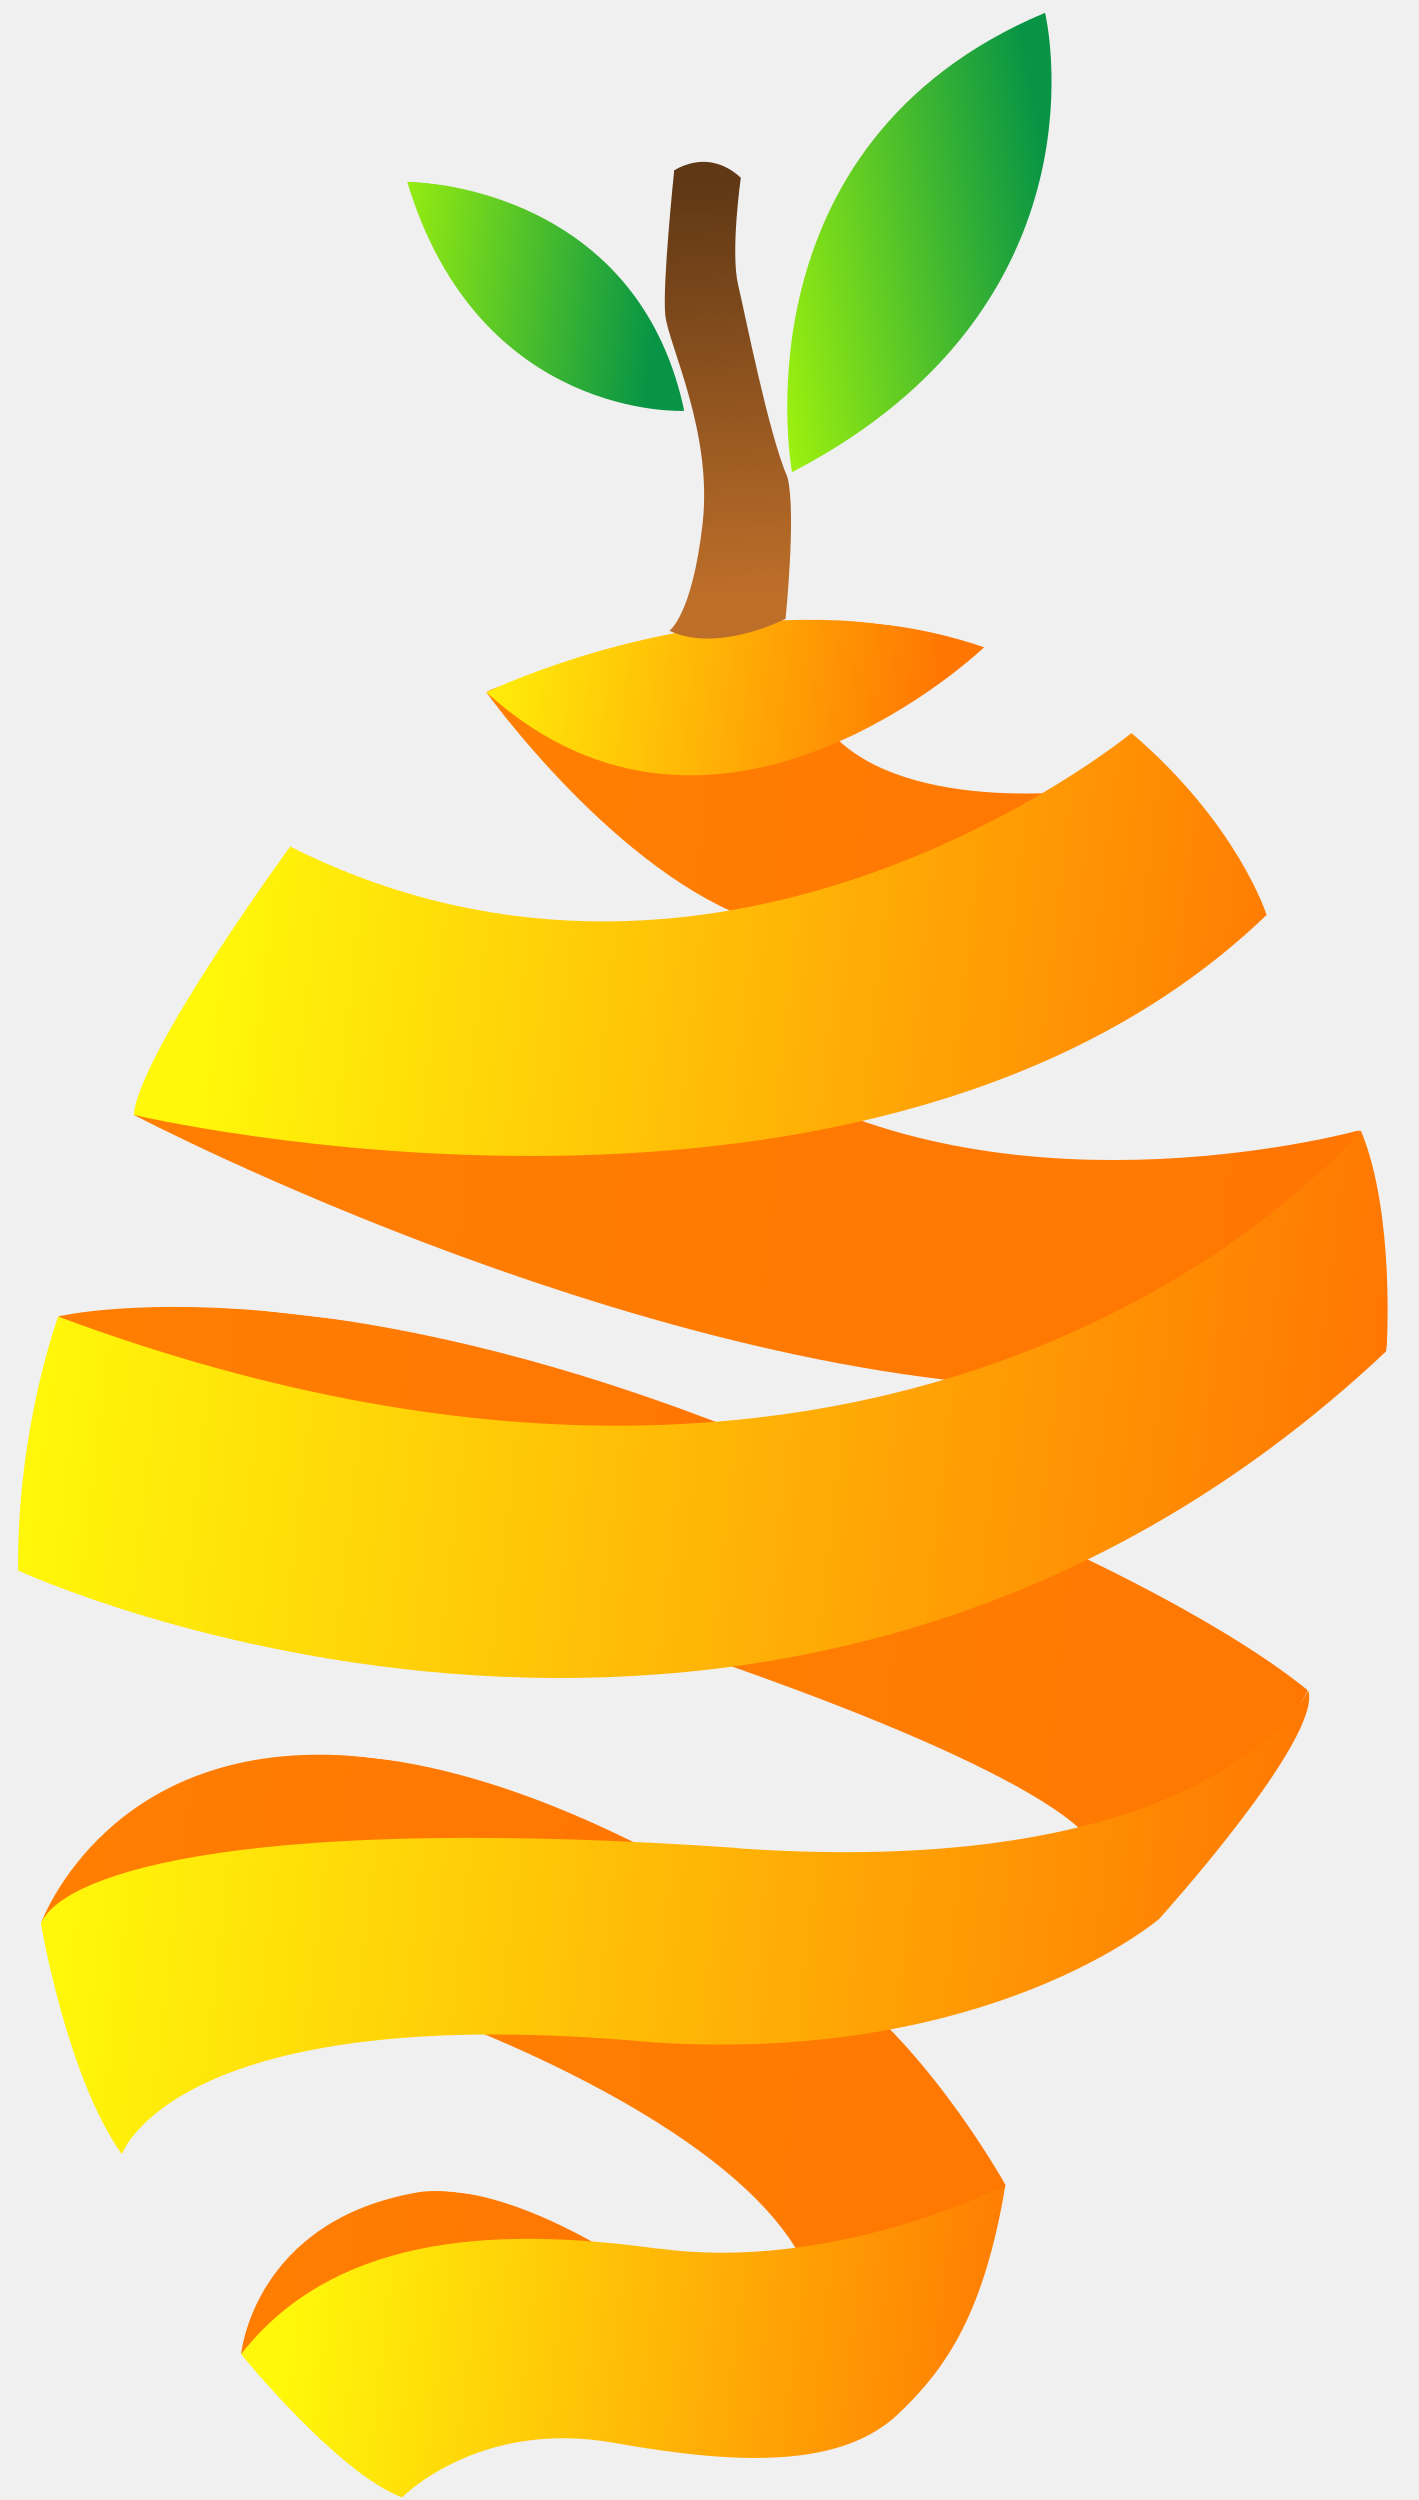
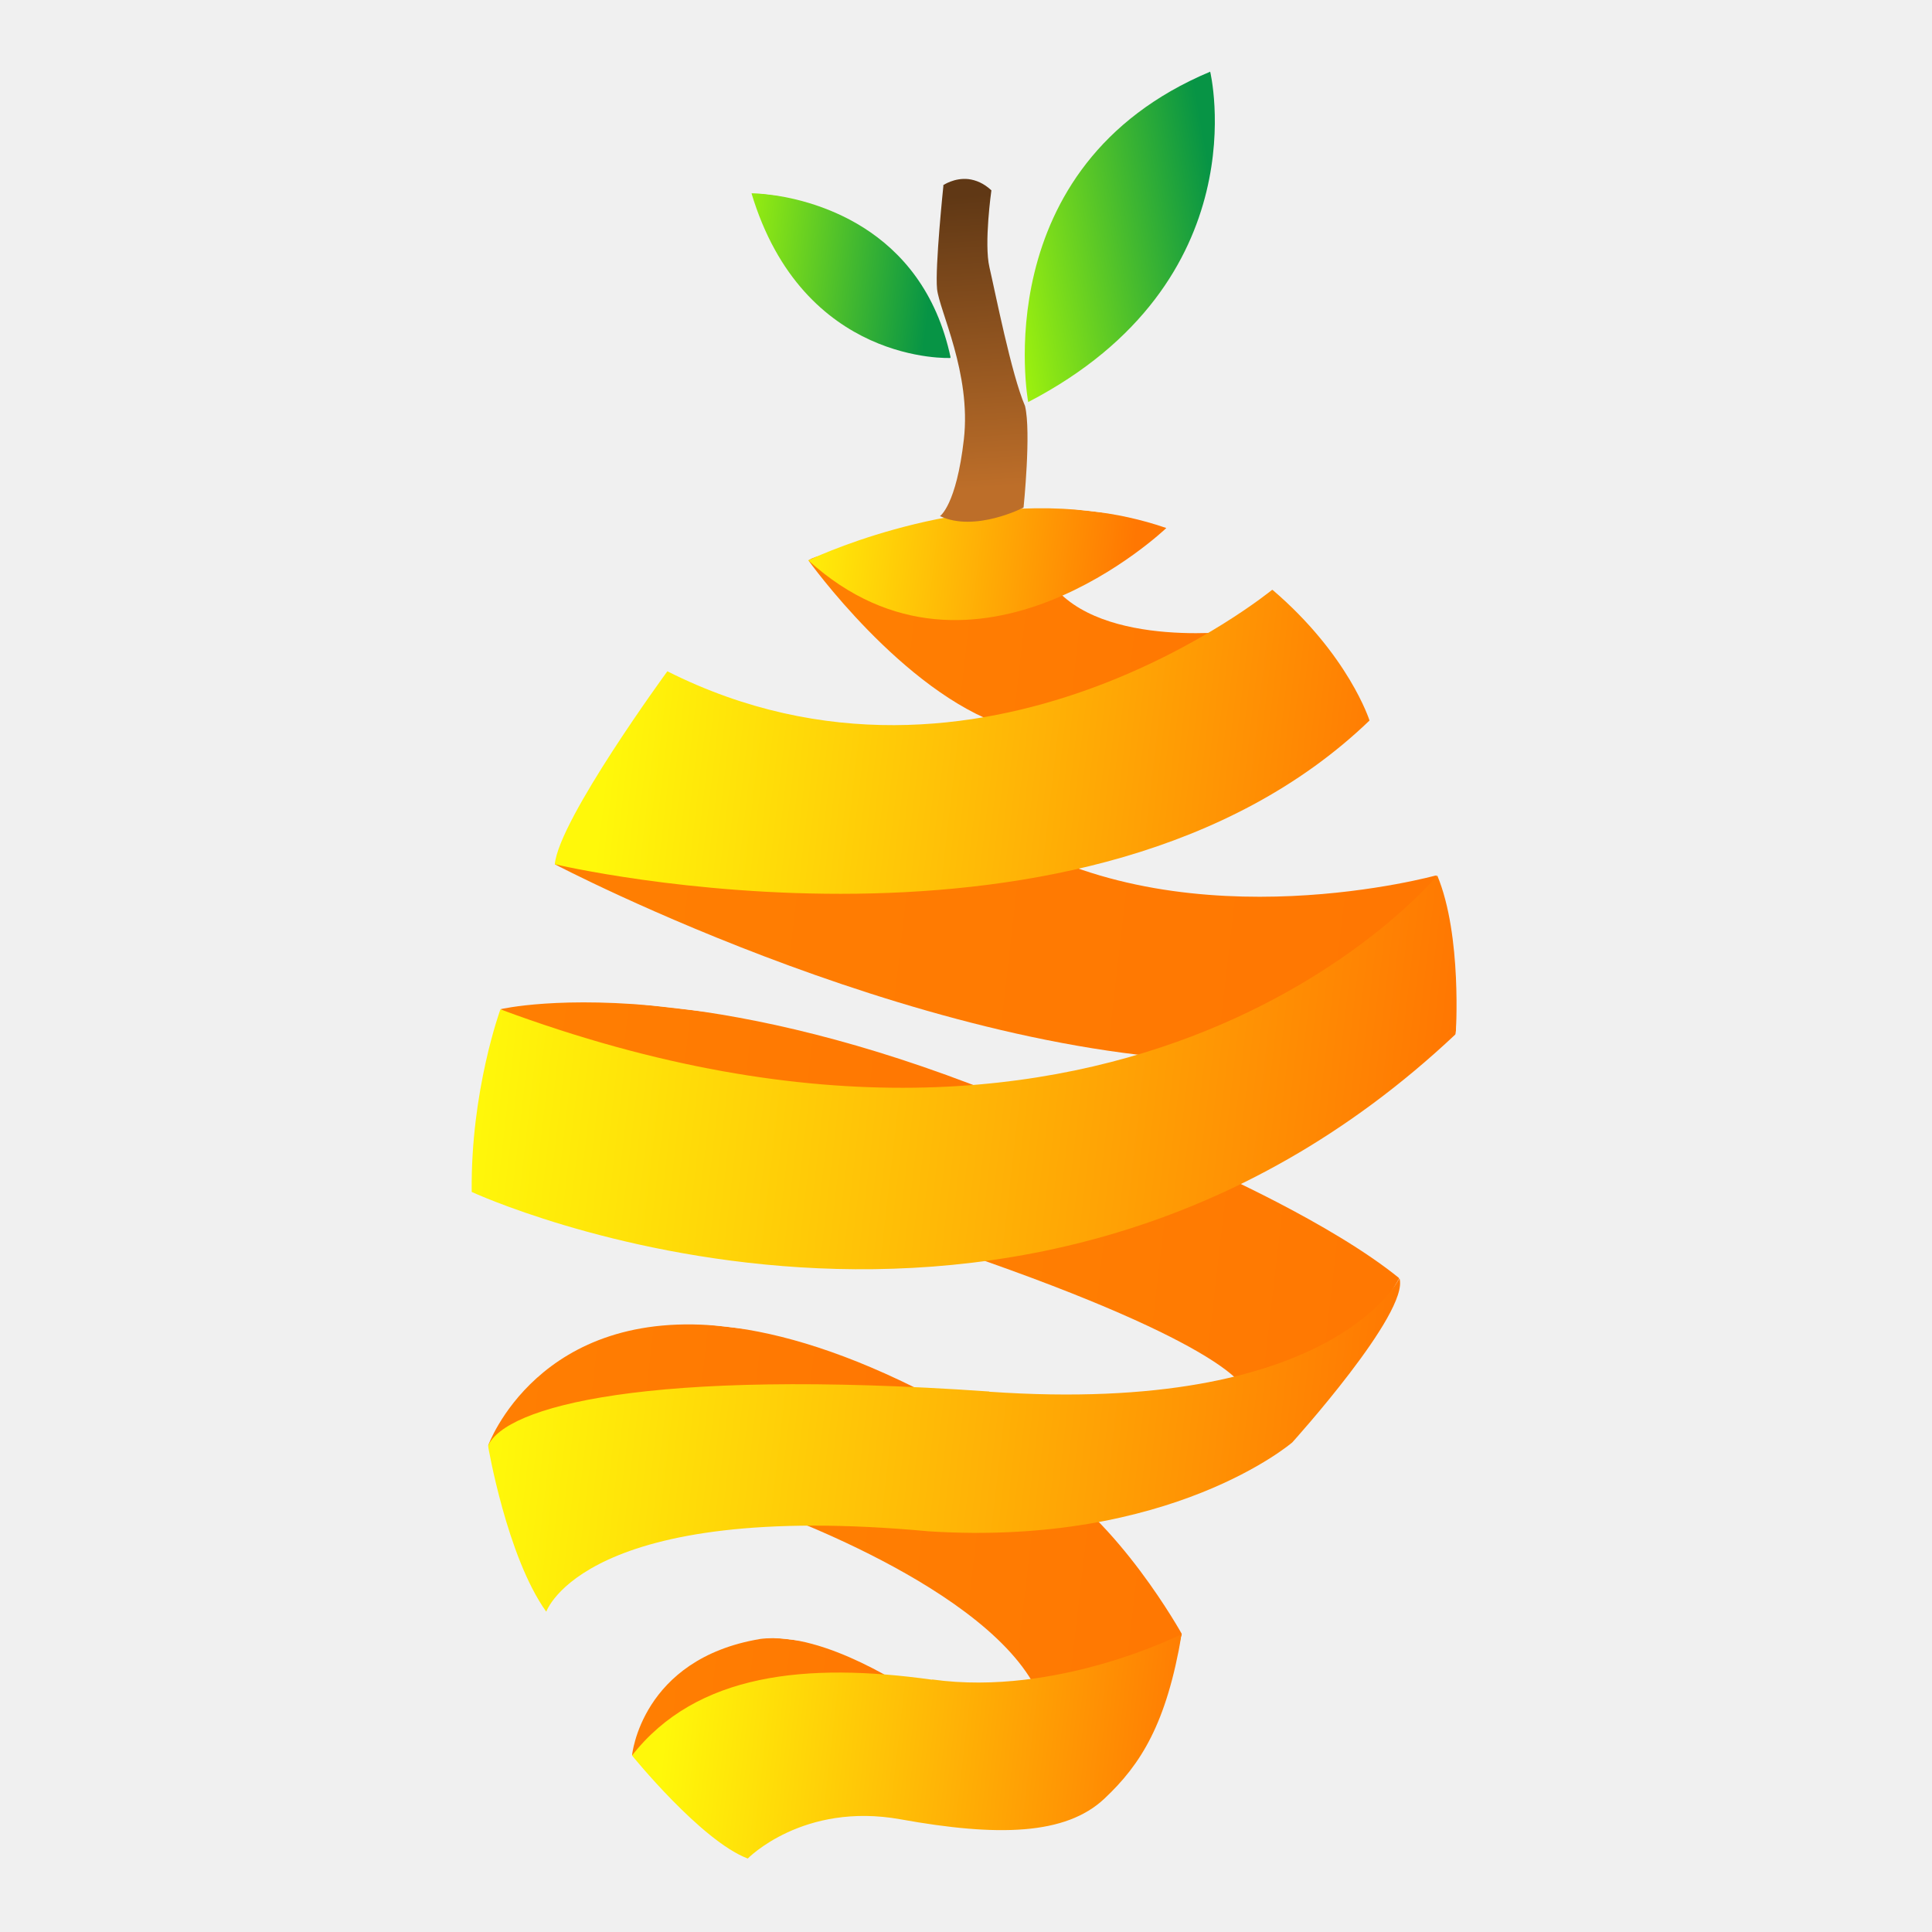
- <svg xmlns="http://www.w3.org/2000/svg" width="21" height="37" viewBox="0 0 21 37" fill="none">
-   <mask id="mask0_1153_408" style="mask-type:luminance" maskUnits="userSpaceOnUse" x="7" y="10" width="10" height="4">
-     <path d="M7.199 10.247C7.199 10.247 9.134 12.955 11.24 13.652C11.24 13.652 15.251 12.99 16.159 11.686C16.159 11.686 13.216 12.102 12.188 10.709C12.188 10.709 10.578 10.332 9.164 10.167C8.302 10.067 7.515 10.047 7.204 10.242" fill="white" />
+ <svg xmlns="http://www.w3.org/2000/svg" width="512" height="512" viewBox="0 0 512 512" fill="none">
+   <mask id="mask0_12_79" style="mask-type:luminance" maskUnits="userSpaceOnUse" x="214" y="146" width="116" height="47">
+     <path d="M214.241 148.519C214.241 148.519 239.164 183.385 266.282 192.36C266.282 192.36 317.935 183.837 329.621 167.05C329.621 167.05 291.721 172.409 278.485 154.46C278.485 154.46 257.759 149.617 239.551 147.486C228.446 146.195 218.309 145.937 214.306 148.455" fill="white" />
  </mask>
-   <g mask="url(#mask0_1153_408)">
-     <path d="M7.233 9.951L6.866 13.149L15.867 14.184L16.235 10.986L7.233 9.951Z" fill="url(#paint0_linear_1153_408)" />
+   <g mask="url(#mask0_12_79)">
+     <path d="M214.687 144.702L209.951 185.882L325.859 199.211L330.595 158.031L214.687 144.702Z" fill="url(#paint0_linear_12_79)" />
  </g>
-   <mask id="mask1_1153_408" style="mask-type:luminance" maskUnits="userSpaceOnUse" x="1" y="15" width="20" height="6">
-     <path d="M11.365 15.958C11.365 15.958 2.22 15.848 1.979 16.5C1.979 16.5 10.007 20.712 16.46 20.546C16.46 20.546 19.944 17.422 20.13 16.725C20.13 16.725 15.116 18.124 11.36 15.953" fill="white" />
+   <mask id="mask1_12_79" style="mask-type:luminance" maskUnits="userSpaceOnUse" x="147" y="221" width="234" height="61">
+     <path d="M267.896 222.063C267.896 222.063 150.127 220.642 147.027 229.036C147.027 229.036 250.398 283.272 333.495 281.141C333.495 281.141 378.369 240.916 380.758 231.941C380.758 231.941 316.192 249.956 267.831 221.998" fill="white" />
  </mask>
-   <g mask="url(#mask1_1153_408)">
-     <path d="M2.193 14.671L1.609 19.752L19.551 21.816L20.136 16.735L2.193 14.671Z" fill="url(#paint1_linear_1153_408)" />
+   <g mask="url(#mask1_12_79)">
+     <path d="M149.788 205.493L142.264 270.92L373.31 297.489L380.834 232.063L149.788 205.493Z" fill="url(#paint1_linear_12_79)" />
  </g>
-   <mask id="mask2_1153_408" style="mask-type:luminance" maskUnits="userSpaceOnUse" x="0" y="19" width="12" height="3">
-     <path d="M0.861 19.483C4.687 21.739 11.039 21.218 11.039 21.218C8.312 20.13 6.09 19.649 4.421 19.453C2.099 19.187 0.861 19.483 0.861 19.483Z" fill="white" />
+   <mask id="mask2_12_79" style="mask-type:luminance" maskUnits="userSpaceOnUse" x="132" y="265" width="132" height="26">
+     <path d="M132.628 267.452C181.893 296.507 263.698 289.792 263.698 289.792C228.574 275.781 199.971 269.583 178.471 267.065C148.576 263.643 132.628 267.452 132.628 267.452Z" fill="white" />
  </mask>
-   <g mask="url(#mask2_1153_408)">
-     <path d="M0.908 19.055L0.652 21.281L10.894 22.459L11.15 20.232L0.908 19.055Z" fill="url(#paint2_linear_1153_408)" />
+   <g mask="url(#mask2_12_79)">
+     <path d="M133.244 261.934L129.947 290.607L261.826 305.772L265.124 277.1L133.244 261.934Z" fill="url(#paint2_linear_12_79)" />
  </g>
-   <mask id="mask3_1153_408" style="mask-type:luminance" maskUnits="userSpaceOnUse" x="9" y="22" width="11" height="6">
-     <path d="M9.836 24.322C15.727 26.297 16.119 27.23 16.119 27.23C18.134 27.355 19.358 25.019 19.358 25.019C17.954 23.875 15.402 22.757 15.402 22.757L9.836 24.322Z" fill="white" />
+   <mask id="mask3_12_79" style="mask-type:luminance" maskUnits="userSpaceOnUse" x="248" y="309" width="123" height="59">
+     <path d="M248.202 329.759C324.068 355.198 329.104 367.207 329.104 367.207C355.06 368.821 370.814 338.734 370.814 338.734C352.735 324.012 319.871 309.614 319.871 309.614L248.202 329.759Z" fill="white" />
  </mask>
-   <g mask="url(#mask3_1153_408)">
-     <path d="M10.084 22.148L9.585 26.482L19.06 27.571L19.558 23.238L10.084 22.148Z" fill="url(#paint3_linear_1153_408)" />
+   <g mask="url(#mask3_12_79)">
+     <path d="M251.392 301.768L244.975 357.573L366.976 371.603L373.394 315.798L251.392 301.768Z" fill="url(#paint3_linear_12_79)" />
  </g>
-   <mask id="mask4_1153_408" style="mask-type:luminance" maskUnits="userSpaceOnUse" x="0" y="25" width="10" height="4">
-     <path d="M0.605 28.468C1.538 28.057 9.676 27.415 9.676 27.415C8.016 26.558 6.642 26.147 5.514 26.016C1.638 25.57 0.605 28.468 0.605 28.468Z" fill="white" />
+   <mask id="mask4_12_79" style="mask-type:luminance" maskUnits="userSpaceOnUse" x="129" y="350" width="118" height="34">
+     <path d="M129.335 383.155C141.345 377.861 246.136 369.596 246.136 369.596C224.765 358.555 207.074 353.261 192.546 351.582C142.636 345.836 129.335 383.155 129.335 383.155Z" fill="white" />
  </mask>
-   <g mask="url(#mask4_1153_408)">
-     <path d="M0.948 25.494L0.605 28.473L9.437 29.488L9.779 26.509L0.948 25.494Z" fill="url(#paint4_linear_1153_408)" />
+   <g mask="url(#mask4_12_79)">
+     <path d="M133.743 344.852L129.332 383.21L243.059 396.288L247.47 357.93L133.743 344.852Z" fill="url(#paint4_linear_12_79)" />
  </g>
-   <mask id="mask5_1153_408" style="mask-type:luminance" maskUnits="userSpaceOnUse" x="6" y="29" width="9" height="5">
-     <path d="M6.151 29.712C6.151 29.712 11.02 31.371 11.967 33.643C11.967 33.643 14.685 33.111 14.885 32.344C14.885 32.344 13.577 29.977 11.957 29.055C11.957 29.055 6.261 29.135 6.156 29.707" fill="white" />
+   <mask id="mask5_12_79" style="mask-type:luminance" maskUnits="userSpaceOnUse" x="200" y="390" width="114" height="60">
+     <path d="M200.746 399.168C200.746 399.168 263.44 420.539 275.643 449.788C275.643 449.788 310.638 442.944 313.221 433.065C313.221 433.065 296.369 402.589 275.514 390.709C275.514 390.709 202.167 391.742 200.811 399.103" fill="white" />
  </mask>
-   <g mask="url(#mask5_1153_408)">
-     <path d="M6.302 28.413L5.782 32.936L14.698 33.961L15.218 29.438L6.302 28.413Z" fill="url(#paint5_linear_1153_408)" />
+   <g mask="url(#mask5_12_79)">
+     <path d="M202.687 382.444L195.99 440.687L310.807 453.89L317.505 395.648L202.687 382.444Z" fill="url(#paint5_linear_12_79)" />
  </g>
-   <mask id="mask6_1153_408" style="mask-type:luminance" maskUnits="userSpaceOnUse" x="3" y="32" width="7" height="3">
-     <path d="M6.201 32.444C3.754 32.856 3.568 34.841 3.568 34.841C5.248 34.149 9.68 33.753 9.68 33.753C9.68 33.753 8.111 32.6 6.762 32.444C6.567 32.424 6.376 32.419 6.196 32.444" fill="white" />
+   <mask id="mask6_12_79" style="mask-type:luminance" maskUnits="userSpaceOnUse" x="167" y="434" width="80" height="32">
+     <path d="M201.391 434.357C169.883 439.651 167.494 465.219 167.494 465.219C189.123 456.309 246.2 451.209 246.2 451.209C246.2 451.209 225.991 436.358 208.623 434.357C206.104 434.098 203.651 434.034 201.327 434.357" fill="white" />
  </mask>
-   <g mask="url(#mask6_1153_408)">
-     <path d="M3.837 32.111L3.523 34.841L9.476 35.526L9.79 32.796L3.837 32.111Z" fill="url(#paint6_linear_1153_408)" />
+   <g mask="url(#mask6_12_79)">
+     <path d="M170.956 430.067L166.914 465.218L243.565 474.032L247.608 438.882L170.956 430.067Z" fill="url(#paint6_linear_12_79)" />
  </g>
-   <mask id="mask7_1153_408" style="mask-type:luminance" maskUnits="userSpaceOnUse" x="7" y="9" width="8" height="3">
-     <path d="M7.199 10.247C10.623 13.356 14.565 9.58 14.565 9.58C14.043 9.4 13.517 9.29 12.99 9.229C9.992 8.883 7.194 10.247 7.194 10.247" fill="white" />
+   <mask id="mask7_12_79" style="mask-type:luminance" maskUnits="userSpaceOnUse" x="214" y="134" width="96" height="31">
+     <path d="M214.241 148.521C258.34 188.552 309.089 139.933 309.089 139.933C302.374 137.609 295.595 136.188 288.815 135.414C250.204 130.959 214.176 148.521 214.176 148.521" fill="white" />
  </mask>
-   <g mask="url(#mask7_1153_408)">
-     <path d="M7.386 8.586L6.887 12.925L14.085 13.753L14.584 9.414L7.386 8.586Z" fill="url(#paint7_linear_1153_408)" />
+   <g mask="url(#mask7_12_79)">
+     <path d="M216.656 127.133L210.231 183.002L302.919 193.661L309.343 137.792L216.656 127.133Z" fill="url(#paint7_linear_12_79)" />
  </g>
-   <mask id="mask8_1153_408" style="mask-type:luminance" maskUnits="userSpaceOnUse" x="1" y="10" width="18" height="8">
-     <path d="M4.295 12.529C4.295 12.529 2.064 15.577 1.979 16.5C1.979 16.5 12.965 19.102 18.746 13.541C18.746 13.541 18.32 12.193 16.745 10.849C16.745 10.849 10.754 15.778 4.295 12.529Z" fill="white" />
+   <mask id="mask8_12_79" style="mask-type:luminance" maskUnits="userSpaceOnUse" x="147" y="156" width="216" height="81">
+     <path d="M176.857 177.899C176.857 177.899 148.125 217.156 147.027 229.036C147.027 229.036 288.493 262.546 362.938 190.942C362.938 190.942 357.45 173.573 337.176 156.269C337.176 156.269 260.019 219.738 176.857 177.899Z" fill="white" />
  </mask>
-   <g mask="url(#mask8_1153_408)">
-     <path d="M2.798 9.248L1.812 17.826L18.051 19.693L19.037 11.115L2.798 9.248Z" fill="url(#paint8_linear_1153_408)" />
+   <g mask="url(#mask8_12_79)">
+     <path d="M157.576 135.652L144.874 246.107L353.983 270.154L366.685 159.699L157.576 135.652Z" fill="url(#paint8_linear_12_79)" />
  </g>
-   <mask id="mask9_1153_408" style="mask-type:luminance" maskUnits="userSpaceOnUse" x="0" y="16" width="21" height="9">
-     <path d="M0.861 19.483C0.861 19.483 0.244 21.163 0.269 23.244C0.269 23.244 11.536 28.463 20.521 19.994C20.521 19.994 20.656 17.969 20.14 16.73C20.14 16.73 13.893 24.327 0.866 19.488" fill="white" />
+   <mask id="mask9_12_79" style="mask-type:luminance" maskUnits="userSpaceOnUse" x="125" y="232" width="261" height="105">
+     <path d="M132.628 267.453C132.628 267.453 124.687 289.082 125.01 315.877C125.01 315.877 270.091 383.091 385.794 274.038C385.794 274.038 387.537 247.954 380.887 232.006C380.887 232.006 300.437 329.824 132.693 267.517" fill="white" />
  </mask>
-   <g mask="url(#mask9_1153_408)">
-     <path d="M1.008 14.528L-0.437 27.086L19.439 29.372L20.883 16.814L1.008 14.528Z" fill="url(#paint9_linear_1153_408)" />
+   <g mask="url(#mask9_12_79)">
+     <path d="M134.516 203.649L115.921 365.356L371.854 394.787L390.45 233.081L134.516 203.649Z" fill="url(#paint9_linear_12_79)" />
  </g>
-   <mask id="mask10_1153_408" style="mask-type:luminance" maskUnits="userSpaceOnUse" x="0" y="25" width="20" height="7">
-     <path d="M10.914 27.35C3.84 26.859 0.956 27.666 0.605 28.468C0.605 28.468 0.992 30.75 1.804 31.883C1.804 31.883 2.586 29.571 9.681 30.228C14.67 30.544 17.157 28.398 17.157 28.398C17.157 28.398 19.574 25.726 19.363 25.019C19.363 25.019 17.999 27.846 10.924 27.355" fill="white" />
+   <mask id="mask10_12_79" style="mask-type:luminance" maskUnits="userSpaceOnUse" x="129" y="338" width="243" height="90">
+     <path d="M262.084 368.757C170.981 362.43 133.855 372.825 129.335 383.156C129.335 383.156 134.307 412.533 144.767 427.125C144.767 427.125 154.839 397.36 246.201 405.819C310.445 409.886 342.47 382.252 342.47 382.252C342.47 382.252 373.591 347.838 370.879 338.734C370.879 338.734 353.317 375.149 262.213 368.822" fill="white" />
  </mask>
-   <g mask="url(#mask10_1153_408)">
-     <path d="M1.242 22.939L0.233 31.706L18.634 33.822L19.642 25.055L1.242 22.939Z" fill="url(#paint10_linear_1153_408)" />
+   <g mask="url(#mask10_12_79)">
+     <path d="M137.525 311.952L124.542 424.845L361.49 452.093L374.472 339.2L137.525 311.952Z" fill="url(#paint10_linear_12_79)" />
  </g>
-   <mask id="mask11_1153_408" style="mask-type:luminance" maskUnits="userSpaceOnUse" x="3" y="32" width="12" height="5">
-     <path d="M9.746 33.282C7.158 32.921 4.897 33.146 3.568 34.841C3.568 34.841 4.987 36.596 5.95 36.962C5.95 36.962 7.088 35.794 9.094 36.155C11.094 36.516 12.493 36.481 13.291 35.729C14.038 35.027 14.569 34.189 14.88 32.344C14.88 32.344 12.333 33.638 9.746 33.277" fill="white" />
+   <mask id="mask11_12_79" style="mask-type:luminance" maskUnits="userSpaceOnUse" x="167" y="433" width="147" height="60">
+     <path d="M247.04 445.14C213.723 440.491 184.604 443.397 167.494 465.22C167.494 465.22 185.766 487.819 198.163 492.532C198.163 492.532 212.819 477.488 238.646 482.137C264.408 486.785 282.422 486.334 292.688 476.649C302.309 467.609 309.153 456.827 313.156 433.066C313.156 433.066 280.356 449.724 247.04 445.076" fill="white" />
  </mask>
-   <g mask="url(#mask11_1153_408)">
-     <path d="M3.997 31.101L3.357 36.67L14.236 37.921L14.876 32.352L3.997 31.101Z" fill="url(#paint11_linear_1153_408)" />
+   <g mask="url(#mask11_12_79)">
+     <path d="M173.021 417.052L164.774 488.765L304.864 504.875L313.111 433.162L173.021 417.052Z" fill="url(#paint11_linear_12_79)" />
  </g>
-   <mask id="mask12_1153_408" style="mask-type:luminance" maskUnits="userSpaceOnUse" x="9" y="2" width="3" height="8">
-     <path d="M9.977 2.536C9.977 2.536 9.801 4.215 9.846 4.662C9.891 5.103 10.553 6.396 10.398 7.755C10.242 9.114 9.906 9.335 9.906 9.335C10.629 9.676 11.626 9.159 11.626 9.159C11.626 9.159 11.787 7.605 11.656 7.068C11.376 6.422 11.04 4.707 10.924 4.215C10.809 3.724 10.964 2.631 10.964 2.631C10.804 2.481 10.643 2.42 10.498 2.4C10.202 2.365 9.972 2.526 9.972 2.526" fill="white" />
+   <mask id="mask12_12_79" style="mask-type:luminance" maskUnits="userSpaceOnUse" x="248" y="47" width="25" height="92">
+     <path d="M250.011 49.217C250.011 49.217 247.751 70.847 248.332 76.593C248.913 82.275 257.436 98.933 255.434 116.431C253.433 133.928 249.107 136.769 249.107 136.769C258.404 141.16 271.253 134.509 271.253 134.509C271.253 134.509 273.319 114.494 271.641 107.585C268.025 99.256 263.699 77.174 262.214 70.847C260.729 64.519 262.73 50.444 262.73 50.444C260.664 48.507 258.598 47.732 256.726 47.474C252.916 47.022 249.946 49.088 249.946 49.088" fill="white" />
  </mask>
-   <g mask="url(#mask12_1153_408)">
-     <path d="M12.351 2.201L8.713 2.436L9.2 9.942L12.837 9.706L12.351 2.201Z" fill="url(#paint12_linear_1153_408)" />
+   <g mask="url(#mask12_12_79)">
+     <path d="M280.577 44.901L233.736 47.939L240.002 144.586L286.844 141.548L280.577 44.901Z" fill="url(#paint12_linear_12_79)" />
  </g>
-   <mask id="mask13_1153_408" style="mask-type:luminance" maskUnits="userSpaceOnUse" x="11" y="0" width="5" height="7">
-     <path d="M11.722 6.988C16.51 4.501 15.467 0.189 15.467 0.189C10.819 2.139 11.722 6.988 11.722 6.988Z" fill="white" />
+   <mask id="mask13_12_79" style="mask-type:luminance" maskUnits="userSpaceOnUse" x="271" y="19" width="51" height="88">
+     <path d="M272.479 106.552C334.14 74.527 320.711 19 320.711 19C260.857 44.116 272.479 106.552 272.479 106.552Z" fill="white" />
  </mask>
-   <g mask="url(#mask13_1153_408)">
-     <path d="M16.671 -1.327L9.044 0.061L10.582 8.516L18.209 7.129L16.671 -1.327Z" fill="url(#paint13_linear_1153_408)" />
+   <g mask="url(#mask13_12_79)">
+     <path d="M336.216 -0.519L238.008 17.346L257.815 126.227L356.023 108.361L336.216 -0.519Z" fill="url(#paint13_linear_12_79)" />
  </g>
-   <mask id="mask14_1153_408" style="mask-type:luminance" maskUnits="userSpaceOnUse" x="6" y="2" width="5" height="5">
-     <path d="M6.025 2.686C7.088 6.231 10.127 6.081 10.127 6.081C9.545 3.328 7.189 2.806 6.336 2.711C6.141 2.691 6.025 2.691 6.025 2.691" fill="white" />
+   <mask id="mask14_12_79" style="mask-type:luminance" maskUnits="userSpaceOnUse" x="199" y="51" width="53" height="44">
+     <path d="M199.132 51.154C212.82 96.802 251.947 94.865 251.947 94.865C244.457 59.418 214.111 52.703 203.135 51.476C200.617 51.218 199.132 51.218 199.132 51.218" fill="white" />
  </mask>
-   <g mask="url(#mask14_1153_408)">
-     <path d="M6.025 2.673L5.635 6.065L10.064 6.574L10.454 3.182L6.025 2.673Z" fill="url(#paint14_linear_1153_408)" />
+   <g mask="url(#mask14_12_79)">
+     <path d="M199.134 50.979L194.111 94.661L251.135 101.219L256.158 57.537L199.134 50.979Z" fill="url(#paint14_linear_12_79)" />
  </g>
  <defs>
-     <linearGradient id="paint0_linear_1153_408" x1="7.559" y1="12.338" x2="16.57" y2="13.374" gradientUnits="userSpaceOnUse">
+     <linearGradient id="paint0_linear_12_79" x1="218.873" y1="175.443" x2="334.916" y2="188.787" gradientUnits="userSpaceOnUse">
      <stop stop-color="#FF7F02" />
      <stop offset="1" stop-color="#FF7702" />
    </linearGradient>
-     <linearGradient id="paint1_linear_1153_408" x1="1.399" y1="16.424" x2="19.214" y2="18.473" gradientUnits="userSpaceOnUse">
+     <linearGradient id="paint1_linear_12_79" x1="139.565" y1="228.063" x2="368.963" y2="254.443" gradientUnits="userSpaceOnUse">
      <stop stop-color="#FF7F02" />
      <stop offset="1" stop-color="#FF7702" />
    </linearGradient>
-     <linearGradient id="paint2_linear_1153_408" x1="0.287" y1="19.35" x2="10.454" y2="20.519" gradientUnits="userSpaceOnUse">
+     <linearGradient id="paint2_linear_12_79" x1="125.249" y1="265.733" x2="256.166" y2="280.788" gradientUnits="userSpaceOnUse">
      <stop stop-color="#FF7F02" />
      <stop offset="1" stop-color="#FF7702" />
    </linearGradient>
-     <linearGradient id="paint3_linear_1153_408" x1="10.199" y1="24.905" x2="19.68" y2="25.995" gradientUnits="userSpaceOnUse">
+     <linearGradient id="paint3_linear_12_79" x1="252.871" y1="337.264" x2="374.964" y2="351.304" gradientUnits="userSpaceOnUse">
      <stop stop-color="#FF7F02" />
      <stop offset="1" stop-color="#FF7702" />
    </linearGradient>
-     <linearGradient id="paint4_linear_1153_408" x1="0.103" y1="25.973" x2="8.938" y2="26.989" gradientUnits="userSpaceOnUse">
+     <linearGradient id="paint4_linear_12_79" x1="122.869" y1="351.027" x2="236.644" y2="364.111" gradientUnits="userSpaceOnUse">
      <stop stop-color="#FF7F02" />
      <stop offset="1" stop-color="#FF7702" />
    </linearGradient>
-     <linearGradient id="paint5_linear_1153_408" x1="6.566" y1="31.5" x2="15.493" y2="32.526" gradientUnits="userSpaceOnUse">
+     <linearGradient id="paint5_linear_12_79" x1="206.092" y1="422.192" x2="321.043" y2="435.411" gradientUnits="userSpaceOnUse">
      <stop stop-color="#FF7F02" />
      <stop offset="1" stop-color="#FF7702" />
    </linearGradient>
-     <linearGradient id="paint6_linear_1153_408" x1="3.409" y1="32.956" x2="9.321" y2="33.635" gradientUnits="userSpaceOnUse">
+     <linearGradient id="paint6_linear_12_79" x1="165.436" y1="440.936" x2="241.566" y2="449.69" gradientUnits="userSpaceOnUse">
      <stop stop-color="#FF7F02" />
      <stop offset="1" stop-color="#FF7702" />
    </linearGradient>
-     <linearGradient id="paint7_linear_1153_408" x1="6.624" y1="9.964" x2="13.821" y2="10.792" gradientUnits="userSpaceOnUse">
+     <linearGradient id="paint7_linear_12_79" x1="206.838" y1="144.877" x2="299.522" y2="155.535" gradientUnits="userSpaceOnUse">
      <stop stop-color="#FFF80A" />
      <stop offset="1" stop-color="#FF7702" />
    </linearGradient>
-     <linearGradient id="paint8_linear_1153_408" x1="3.002" y1="14.543" x2="19.231" y2="16.409" gradientUnits="userSpaceOnUse">
+     <linearGradient id="paint8_linear_12_79" x1="160.201" y1="203.839" x2="369.179" y2="227.871" gradientUnits="userSpaceOnUse">
      <stop stop-color="#FFF80A" />
      <stop offset="1" stop-color="#FF7702" />
    </linearGradient>
-     <linearGradient id="paint9_linear_1153_408" x1="0.386" y1="20.731" x2="20.1" y2="22.998" gradientUnits="userSpaceOnUse">
+     <linearGradient id="paint9_linear_12_79" x1="126.518" y1="283.519" x2="380.368" y2="312.71" gradientUnits="userSpaceOnUse">
      <stop stop-color="#FFF80A" />
      <stop offset="1" stop-color="#FF7702" />
    </linearGradient>
-     <linearGradient id="paint10_linear_1153_408" x1="0.922" y1="27.579" x2="19.076" y2="29.667" gradientUnits="userSpaceOnUse">
+     <linearGradient id="paint10_linear_12_79" x1="133.41" y1="371.708" x2="367.177" y2="398.591" gradientUnits="userSpaceOnUse">
      <stop stop-color="#FFF80A" />
      <stop offset="1" stop-color="#FF7702" />
    </linearGradient>
-     <linearGradient id="paint11_linear_1153_408" x1="4.203" y1="34.668" x2="15.094" y2="35.92" gradientUnits="userSpaceOnUse">
+     <linearGradient id="paint11_linear_12_79" x1="175.668" y1="462.988" x2="315.912" y2="479.115" gradientUnits="userSpaceOnUse">
      <stop stop-color="#FFF80A" />
      <stop offset="1" stop-color="#FF7702" />
    </linearGradient>
-     <linearGradient id="paint12_linear_1153_408" x1="11.434" y1="8.717" x2="11.044" y2="2.7" gradientUnits="userSpaceOnUse">
+     <linearGradient id="paint12_linear_12_79" x1="268.782" y1="128.816" x2="263.757" y2="51.333" gradientUnits="userSpaceOnUse">
      <stop stop-color="#BD6E29" />
      <stop offset="1" stop-color="#603815" />
    </linearGradient>
-     <linearGradient id="paint13_linear_1153_408" x1="10.732" y1="3.637" x2="15.559" y2="2.759" gradientUnits="userSpaceOnUse">
+     <linearGradient id="paint13_linear_12_79" x1="259.739" y1="63.403" x2="321.902" y2="52.095" gradientUnits="userSpaceOnUse">
      <stop stop-color="#A9F80A" />
      <stop offset="1" stop-color="#079445" />
    </linearGradient>
-     <linearGradient id="paint14_linear_1153_408" x1="5.385" y1="3.547" x2="9.782" y2="4.052" gradientUnits="userSpaceOnUse">
+     <linearGradient id="paint14_linear_12_79" x1="190.891" y1="62.235" x2="247.511" y2="68.746" gradientUnits="userSpaceOnUse">
      <stop stop-color="#A9F80A" />
      <stop offset="1" stop-color="#079445" />
    </linearGradient>
  </defs>
</svg>
